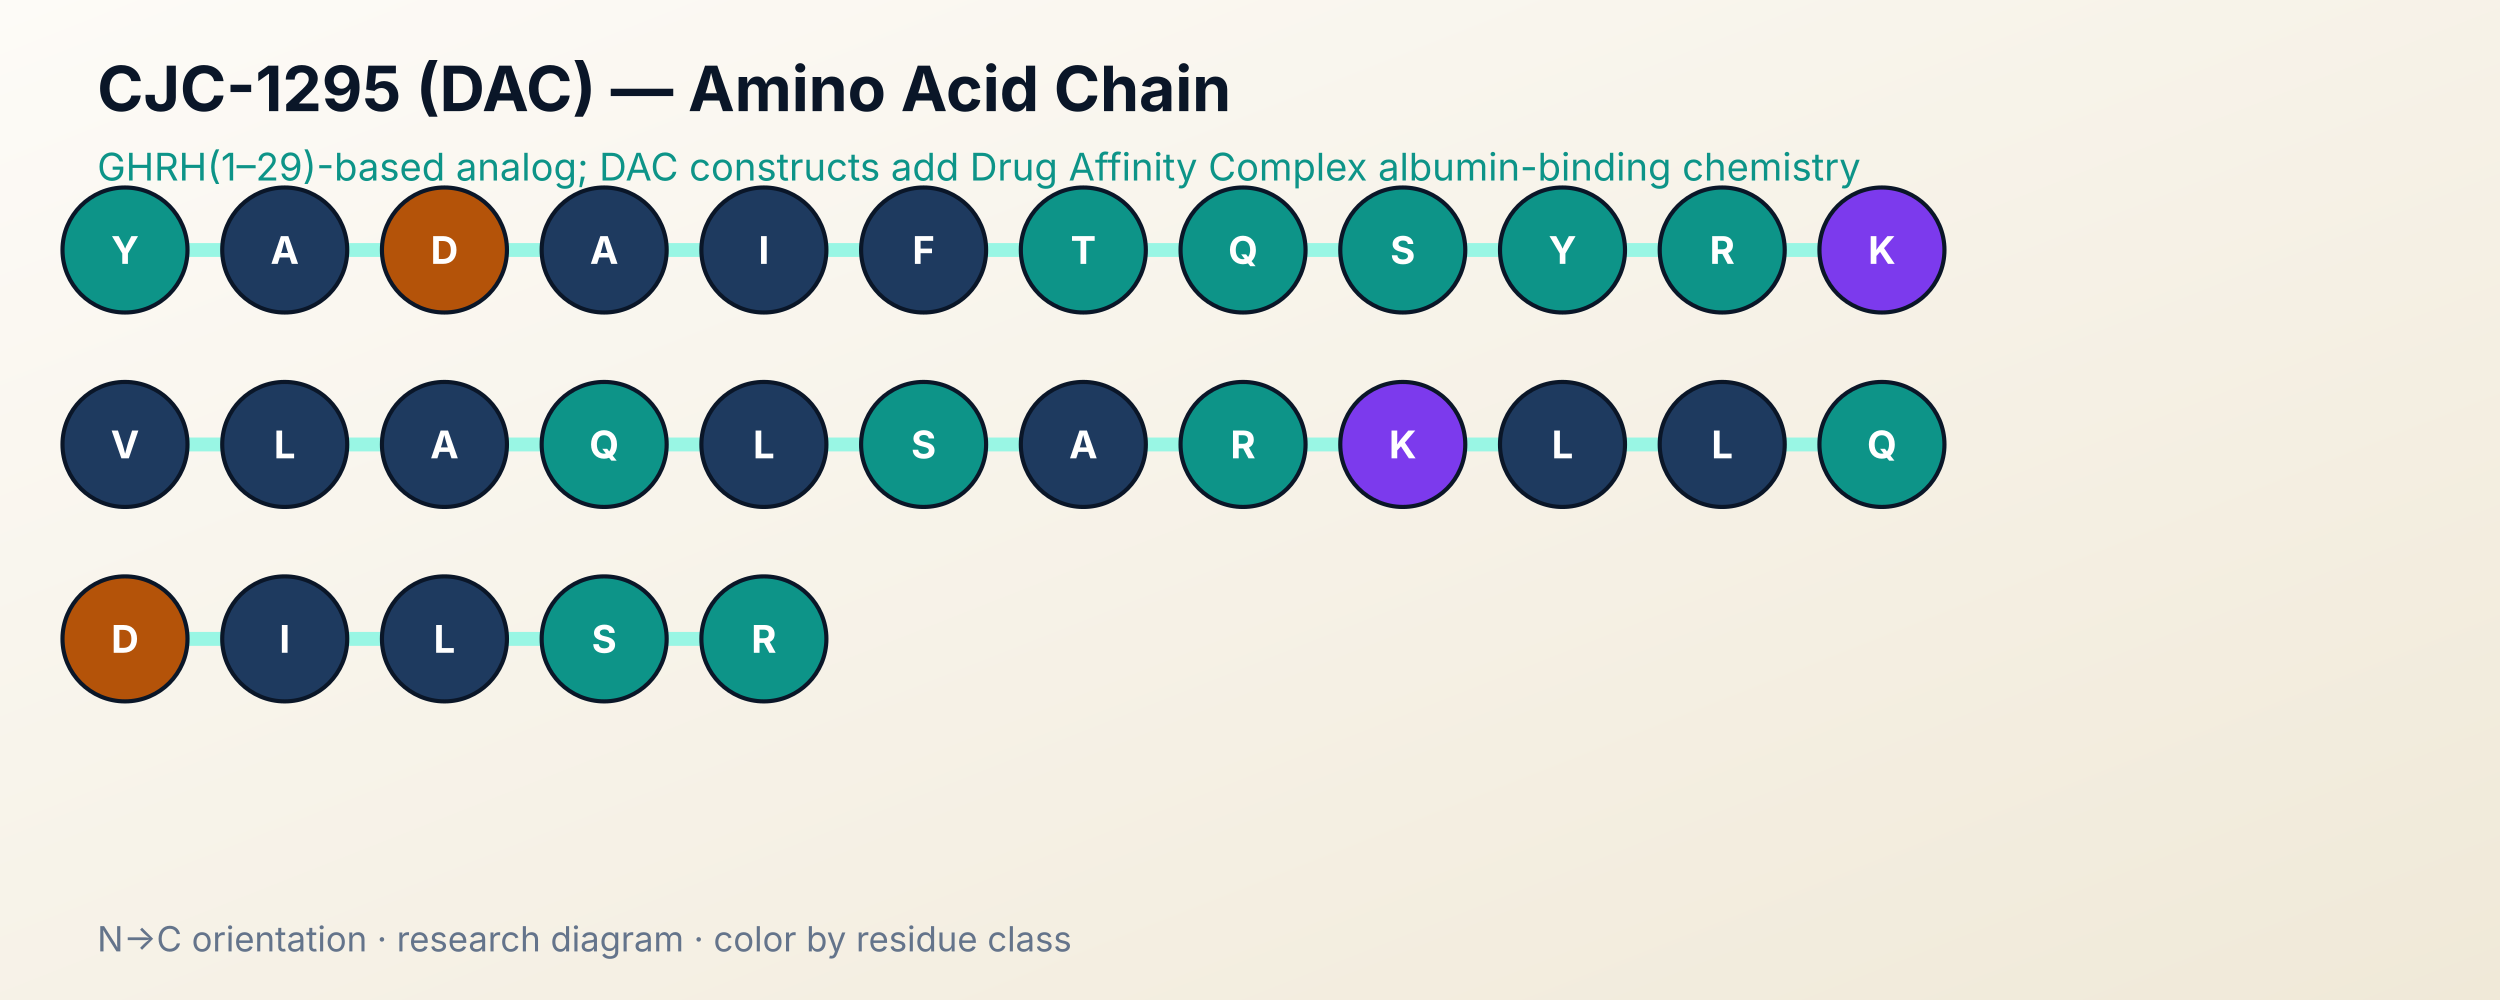
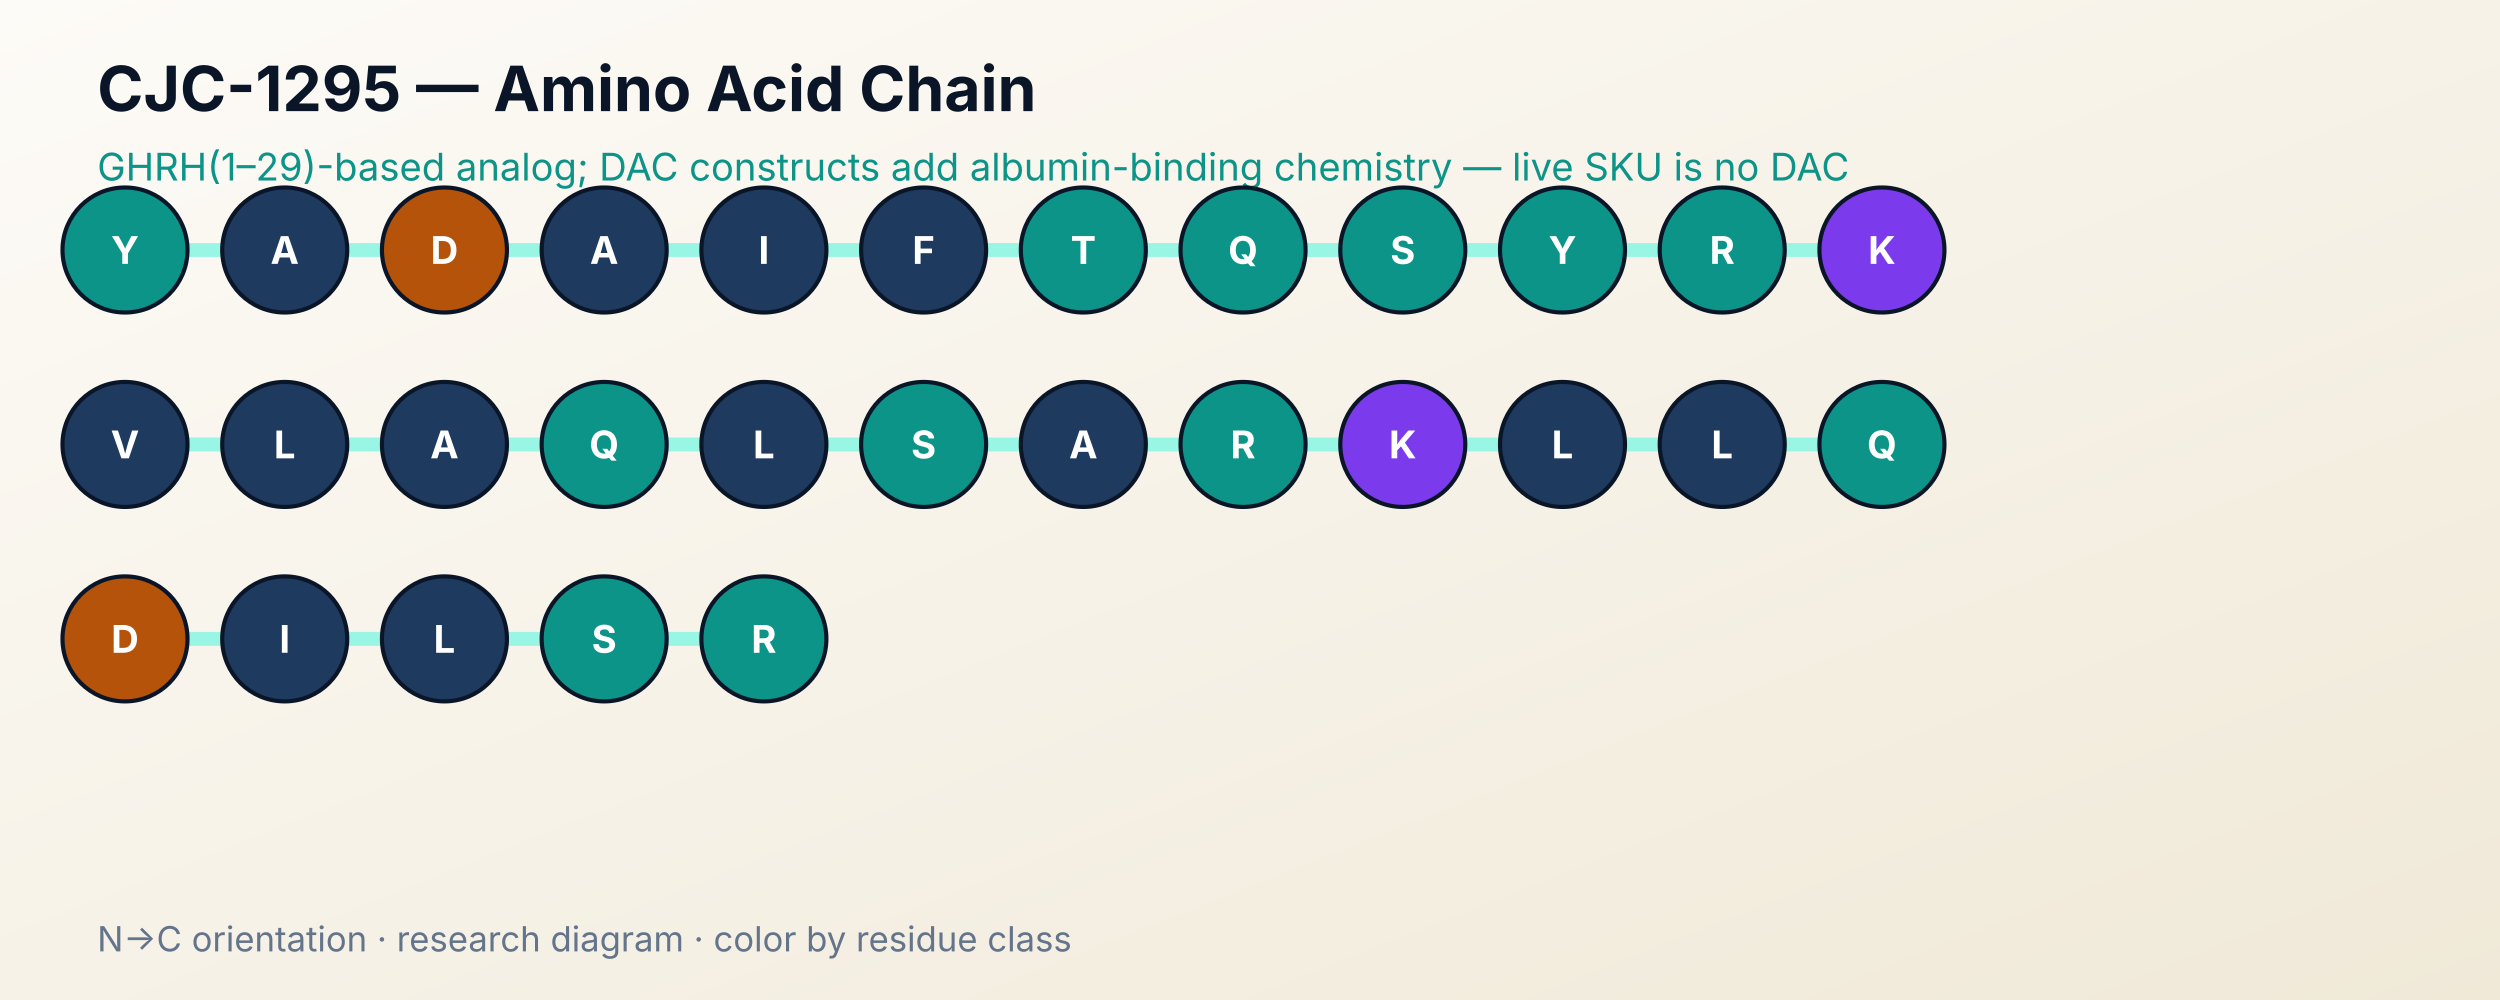
- <svg xmlns="http://www.w3.org/2000/svg" width="720" height="288" viewBox="0 0 720 288" role="img" aria-label="CJC-1295 (DAC) amino acid chain">
+ <svg xmlns="http://www.w3.org/2000/svg" width="720" height="288" viewBox="0 0 720 288" role="img" aria-label="CJC-1295 amino acid chain">
  <defs>
    <linearGradient id="bg" x1="0" y1="0" x2="1" y2="1">
      <stop offset="0%" stop-color="#FDFBF7" />
      <stop offset="100%" stop-color="#F0E9D8" />
    </linearGradient>
  </defs>
  <rect width="100%" height="100%" fill="url(#bg)" />
-   <text x="28" y="32" font-family="Inter, Arial, sans-serif" font-size="18" font-weight="700" fill="#0A1628">CJC-1295 (DAC) — Amino Acid Chain</text>
-   <text x="28" y="52" font-family="Inter, Arial, sans-serif" font-size="11" fill="#0D9488">GHRH(1–29)-based analog; DAC constructs add Drug Affinity Complex albumin-binding chemistry</text>
+   <text x="28" y="32" font-family="Inter, Arial, sans-serif" font-size="18" font-weight="700" fill="#0A1628">CJC-1295 — Amino Acid Chain</text>
+   <text x="28" y="52" font-family="Inter, Arial, sans-serif" font-size="11" fill="#0D9488">GHRH(1–29)-based analog; DAC constructs add albumin-binding chemistry — live SKU is no DAC</text>
  <line x1="36" y1="72" x2="542" y2="72" stroke="#99f6e4" stroke-width="4" stroke-linecap="round" />
  <circle cx="36" cy="72" r="18" fill="#0d9488" stroke="#0A1628" stroke-width="1.2" />
  <text x="36" y="76" text-anchor="middle" font-family="Inter, Arial, sans-serif" font-size="11" font-weight="700" fill="#ffffff">Y</text>
  <circle cx="82" cy="72" r="18" fill="#1e3a5f" stroke="#0A1628" stroke-width="1.2" />
  <text x="82" y="76" text-anchor="middle" font-family="Inter, Arial, sans-serif" font-size="11" font-weight="700" fill="#ffffff">A</text>
  <circle cx="128" cy="72" r="18" fill="#b45309" stroke="#0A1628" stroke-width="1.2" />
  <text x="128" y="76" text-anchor="middle" font-family="Inter, Arial, sans-serif" font-size="11" font-weight="700" fill="#ffffff">D</text>
  <circle cx="174" cy="72" r="18" fill="#1e3a5f" stroke="#0A1628" stroke-width="1.2" />
  <text x="174" y="76" text-anchor="middle" font-family="Inter, Arial, sans-serif" font-size="11" font-weight="700" fill="#ffffff">A</text>
  <circle cx="220" cy="72" r="18" fill="#1e3a5f" stroke="#0A1628" stroke-width="1.2" />
  <text x="220" y="76" text-anchor="middle" font-family="Inter, Arial, sans-serif" font-size="11" font-weight="700" fill="#ffffff">I</text>
  <circle cx="266" cy="72" r="18" fill="#1e3a5f" stroke="#0A1628" stroke-width="1.2" />
  <text x="266" y="76" text-anchor="middle" font-family="Inter, Arial, sans-serif" font-size="11" font-weight="700" fill="#ffffff">F</text>
  <circle cx="312" cy="72" r="18" fill="#0d9488" stroke="#0A1628" stroke-width="1.2" />
  <text x="312" y="76" text-anchor="middle" font-family="Inter, Arial, sans-serif" font-size="11" font-weight="700" fill="#ffffff">T</text>
  <circle cx="358" cy="72" r="18" fill="#0d9488" stroke="#0A1628" stroke-width="1.2" />
  <text x="358" y="76" text-anchor="middle" font-family="Inter, Arial, sans-serif" font-size="11" font-weight="700" fill="#ffffff">Q</text>
  <circle cx="404" cy="72" r="18" fill="#0d9488" stroke="#0A1628" stroke-width="1.2" />
  <text x="404" y="76" text-anchor="middle" font-family="Inter, Arial, sans-serif" font-size="11" font-weight="700" fill="#ffffff">S</text>
  <circle cx="450" cy="72" r="18" fill="#0d9488" stroke="#0A1628" stroke-width="1.2" />
  <text x="450" y="76" text-anchor="middle" font-family="Inter, Arial, sans-serif" font-size="11" font-weight="700" fill="#ffffff">Y</text>
  <circle cx="496" cy="72" r="18" fill="#0d9488" stroke="#0A1628" stroke-width="1.2" />
  <text x="496" y="76" text-anchor="middle" font-family="Inter, Arial, sans-serif" font-size="11" font-weight="700" fill="#ffffff">R</text>
  <circle cx="542" cy="72" r="18" fill="#7c3aed" stroke="#0A1628" stroke-width="1.2" />
  <text x="542" y="76" text-anchor="middle" font-family="Inter, Arial, sans-serif" font-size="11" font-weight="700" fill="#ffffff">K</text>
  <line x1="36" y1="128" x2="542" y2="128" stroke="#99f6e4" stroke-width="4" stroke-linecap="round" />
  <circle cx="36" cy="128" r="18" fill="#1e3a5f" stroke="#0A1628" stroke-width="1.2" />
  <text x="36" y="132" text-anchor="middle" font-family="Inter, Arial, sans-serif" font-size="11" font-weight="700" fill="#ffffff">V</text>
  <circle cx="82" cy="128" r="18" fill="#1e3a5f" stroke="#0A1628" stroke-width="1.2" />
  <text x="82" y="132" text-anchor="middle" font-family="Inter, Arial, sans-serif" font-size="11" font-weight="700" fill="#ffffff">L</text>
  <circle cx="128" cy="128" r="18" fill="#1e3a5f" stroke="#0A1628" stroke-width="1.2" />
  <text x="128" y="132" text-anchor="middle" font-family="Inter, Arial, sans-serif" font-size="11" font-weight="700" fill="#ffffff">A</text>
  <circle cx="174" cy="128" r="18" fill="#0d9488" stroke="#0A1628" stroke-width="1.2" />
  <text x="174" y="132" text-anchor="middle" font-family="Inter, Arial, sans-serif" font-size="11" font-weight="700" fill="#ffffff">Q</text>
  <circle cx="220" cy="128" r="18" fill="#1e3a5f" stroke="#0A1628" stroke-width="1.2" />
  <text x="220" y="132" text-anchor="middle" font-family="Inter, Arial, sans-serif" font-size="11" font-weight="700" fill="#ffffff">L</text>
  <circle cx="266" cy="128" r="18" fill="#0d9488" stroke="#0A1628" stroke-width="1.2" />
  <text x="266" y="132" text-anchor="middle" font-family="Inter, Arial, sans-serif" font-size="11" font-weight="700" fill="#ffffff">S</text>
  <circle cx="312" cy="128" r="18" fill="#1e3a5f" stroke="#0A1628" stroke-width="1.2" />
  <text x="312" y="132" text-anchor="middle" font-family="Inter, Arial, sans-serif" font-size="11" font-weight="700" fill="#ffffff">A</text>
  <circle cx="358" cy="128" r="18" fill="#0d9488" stroke="#0A1628" stroke-width="1.2" />
  <text x="358" y="132" text-anchor="middle" font-family="Inter, Arial, sans-serif" font-size="11" font-weight="700" fill="#ffffff">R</text>
  <circle cx="404" cy="128" r="18" fill="#7c3aed" stroke="#0A1628" stroke-width="1.2" />
  <text x="404" y="132" text-anchor="middle" font-family="Inter, Arial, sans-serif" font-size="11" font-weight="700" fill="#ffffff">K</text>
  <circle cx="450" cy="128" r="18" fill="#1e3a5f" stroke="#0A1628" stroke-width="1.2" />
  <text x="450" y="132" text-anchor="middle" font-family="Inter, Arial, sans-serif" font-size="11" font-weight="700" fill="#ffffff">L</text>
  <circle cx="496" cy="128" r="18" fill="#1e3a5f" stroke="#0A1628" stroke-width="1.2" />
  <text x="496" y="132" text-anchor="middle" font-family="Inter, Arial, sans-serif" font-size="11" font-weight="700" fill="#ffffff">L</text>
  <circle cx="542" cy="128" r="18" fill="#0d9488" stroke="#0A1628" stroke-width="1.2" />
  <text x="542" y="132" text-anchor="middle" font-family="Inter, Arial, sans-serif" font-size="11" font-weight="700" fill="#ffffff">Q</text>
  <line x1="36" y1="184" x2="220" y2="184" stroke="#99f6e4" stroke-width="4" stroke-linecap="round" />
  <circle cx="36" cy="184" r="18" fill="#b45309" stroke="#0A1628" stroke-width="1.2" />
  <text x="36" y="188" text-anchor="middle" font-family="Inter, Arial, sans-serif" font-size="11" font-weight="700" fill="#ffffff">D</text>
  <circle cx="82" cy="184" r="18" fill="#1e3a5f" stroke="#0A1628" stroke-width="1.2" />
  <text x="82" y="188" text-anchor="middle" font-family="Inter, Arial, sans-serif" font-size="11" font-weight="700" fill="#ffffff">I</text>
  <circle cx="128" cy="184" r="18" fill="#1e3a5f" stroke="#0A1628" stroke-width="1.2" />
  <text x="128" y="188" text-anchor="middle" font-family="Inter, Arial, sans-serif" font-size="11" font-weight="700" fill="#ffffff">L</text>
  <circle cx="174" cy="184" r="18" fill="#0d9488" stroke="#0A1628" stroke-width="1.2" />
  <text x="174" y="188" text-anchor="middle" font-family="Inter, Arial, sans-serif" font-size="11" font-weight="700" fill="#ffffff">S</text>
  <circle cx="220" cy="184" r="18" fill="#0d9488" stroke="#0A1628" stroke-width="1.2" />
  <text x="220" y="188" text-anchor="middle" font-family="Inter, Arial, sans-serif" font-size="11" font-weight="700" fill="#ffffff">R</text>
  <text x="28" y="274" font-family="Inter, Arial, sans-serif" font-size="10" fill="#64748b">N→C orientation · research diagram · color by residue class</text>
</svg>
